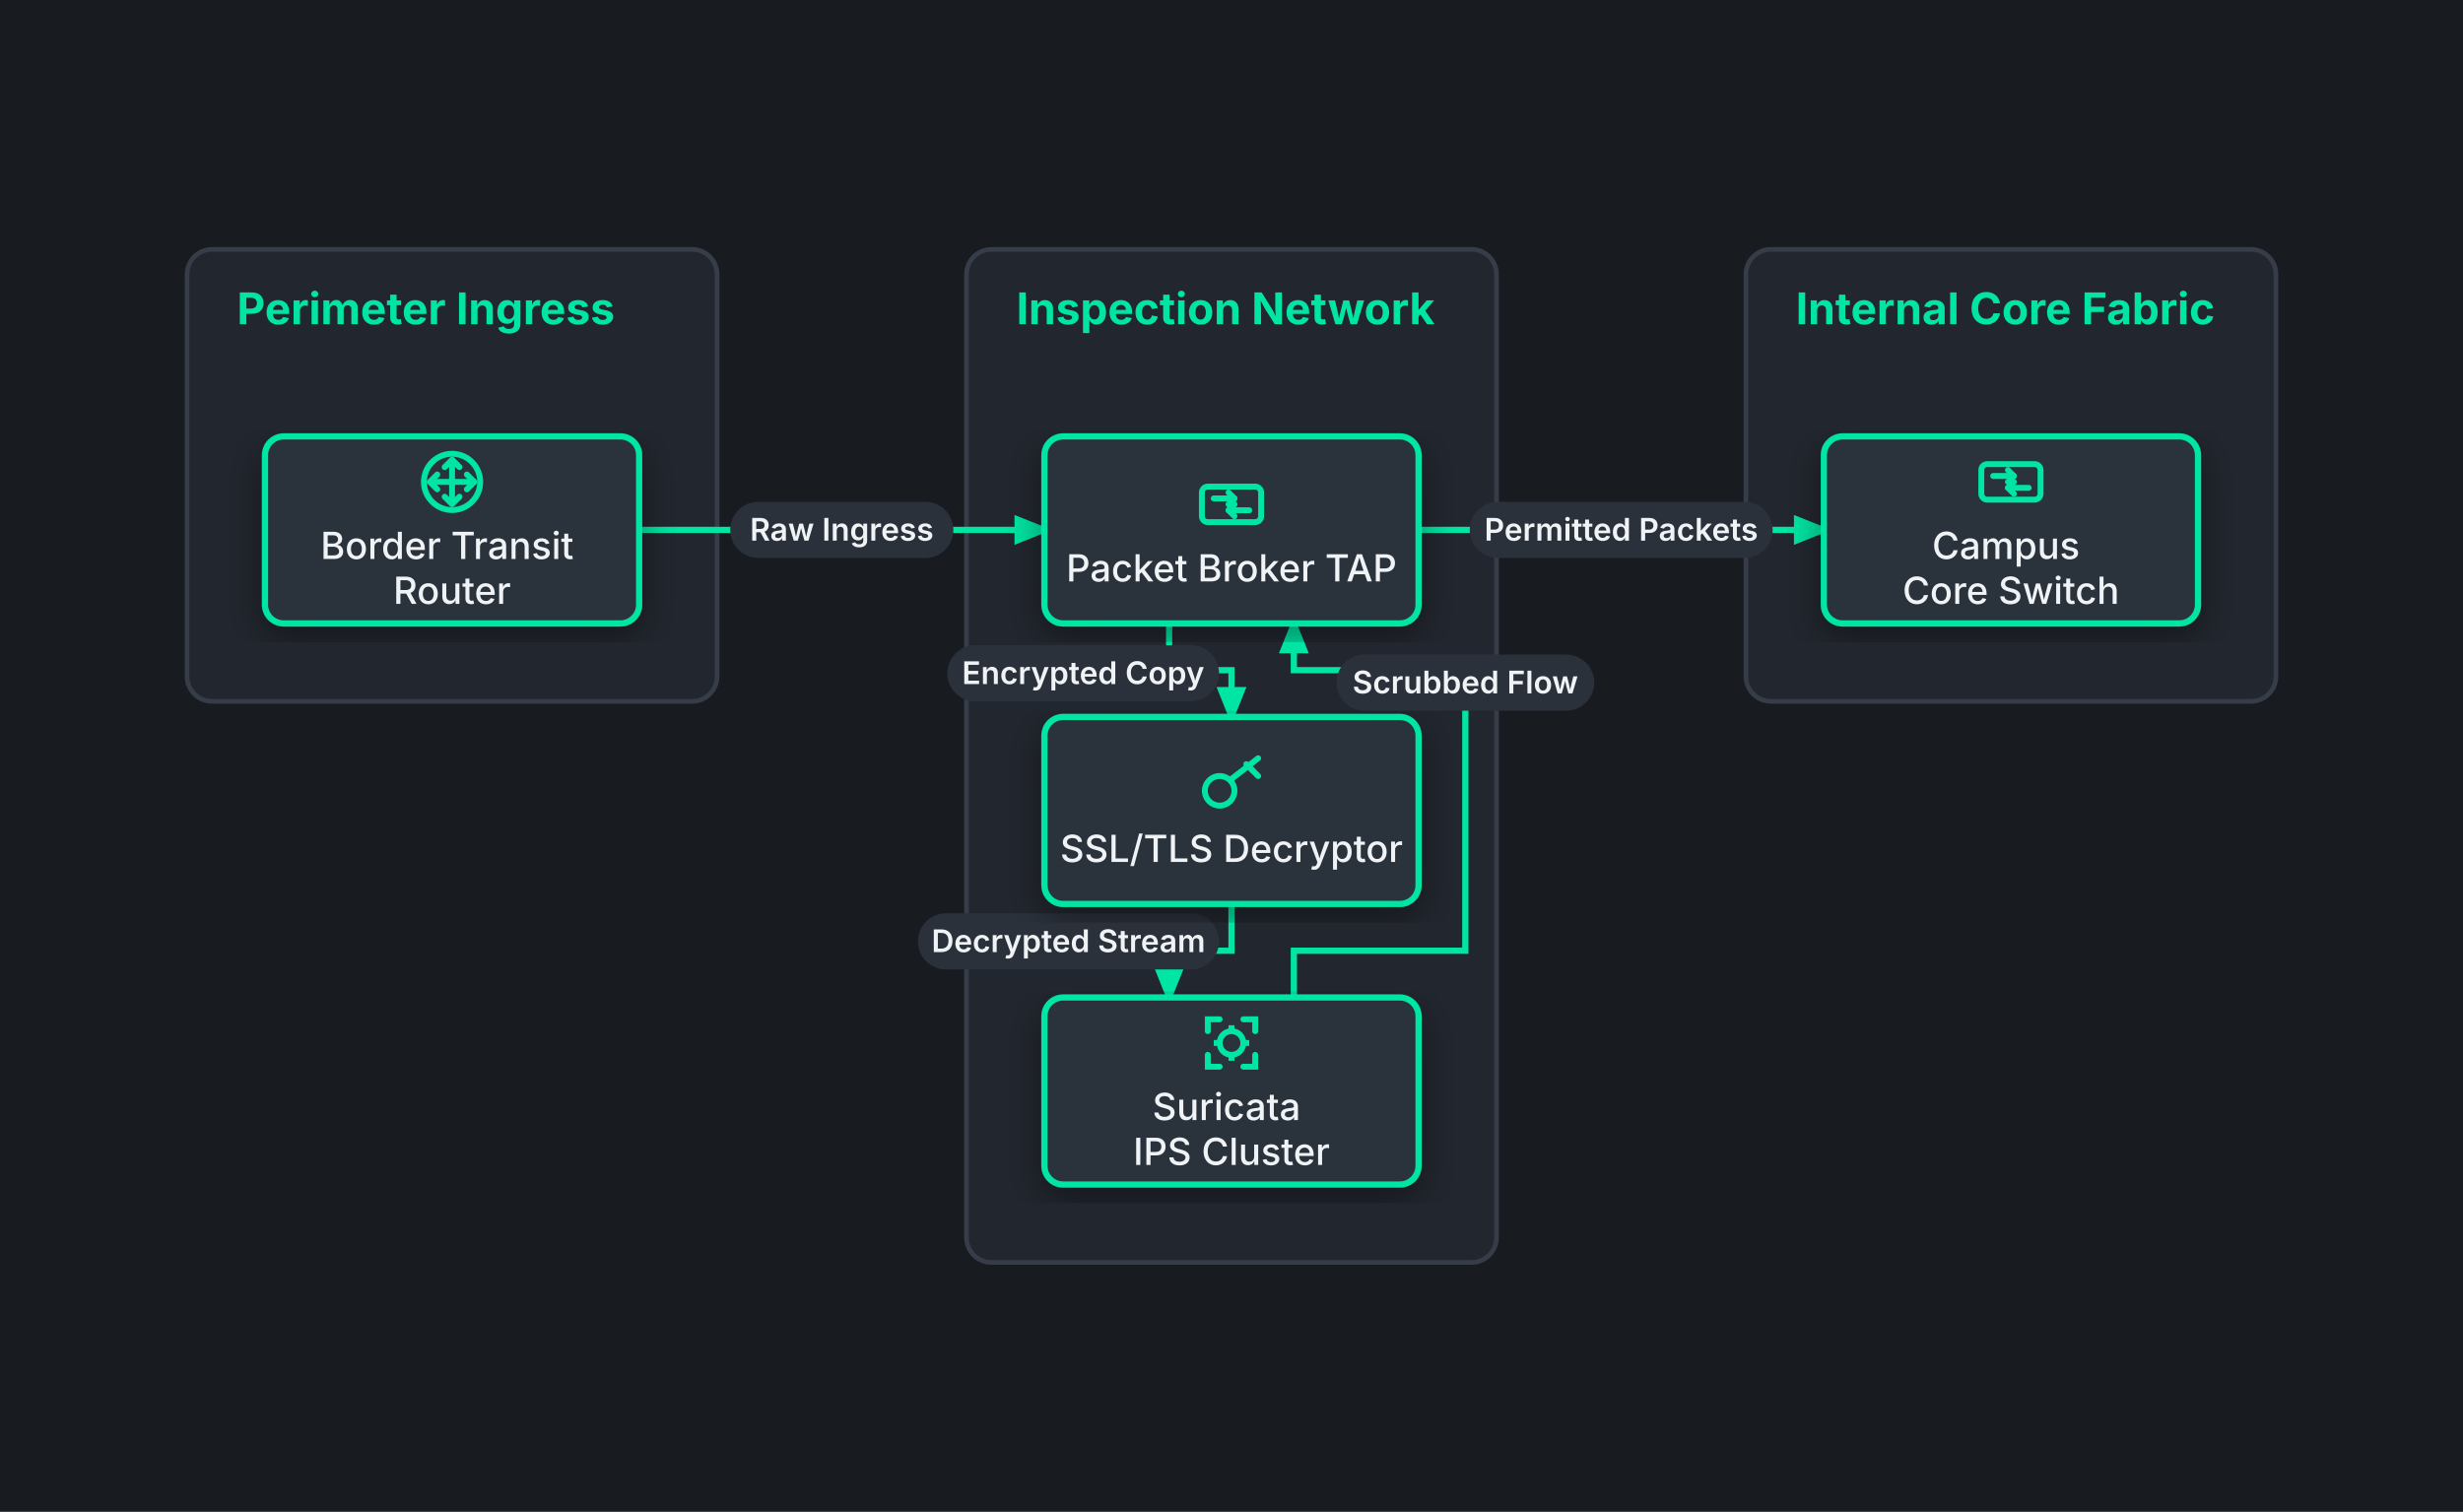
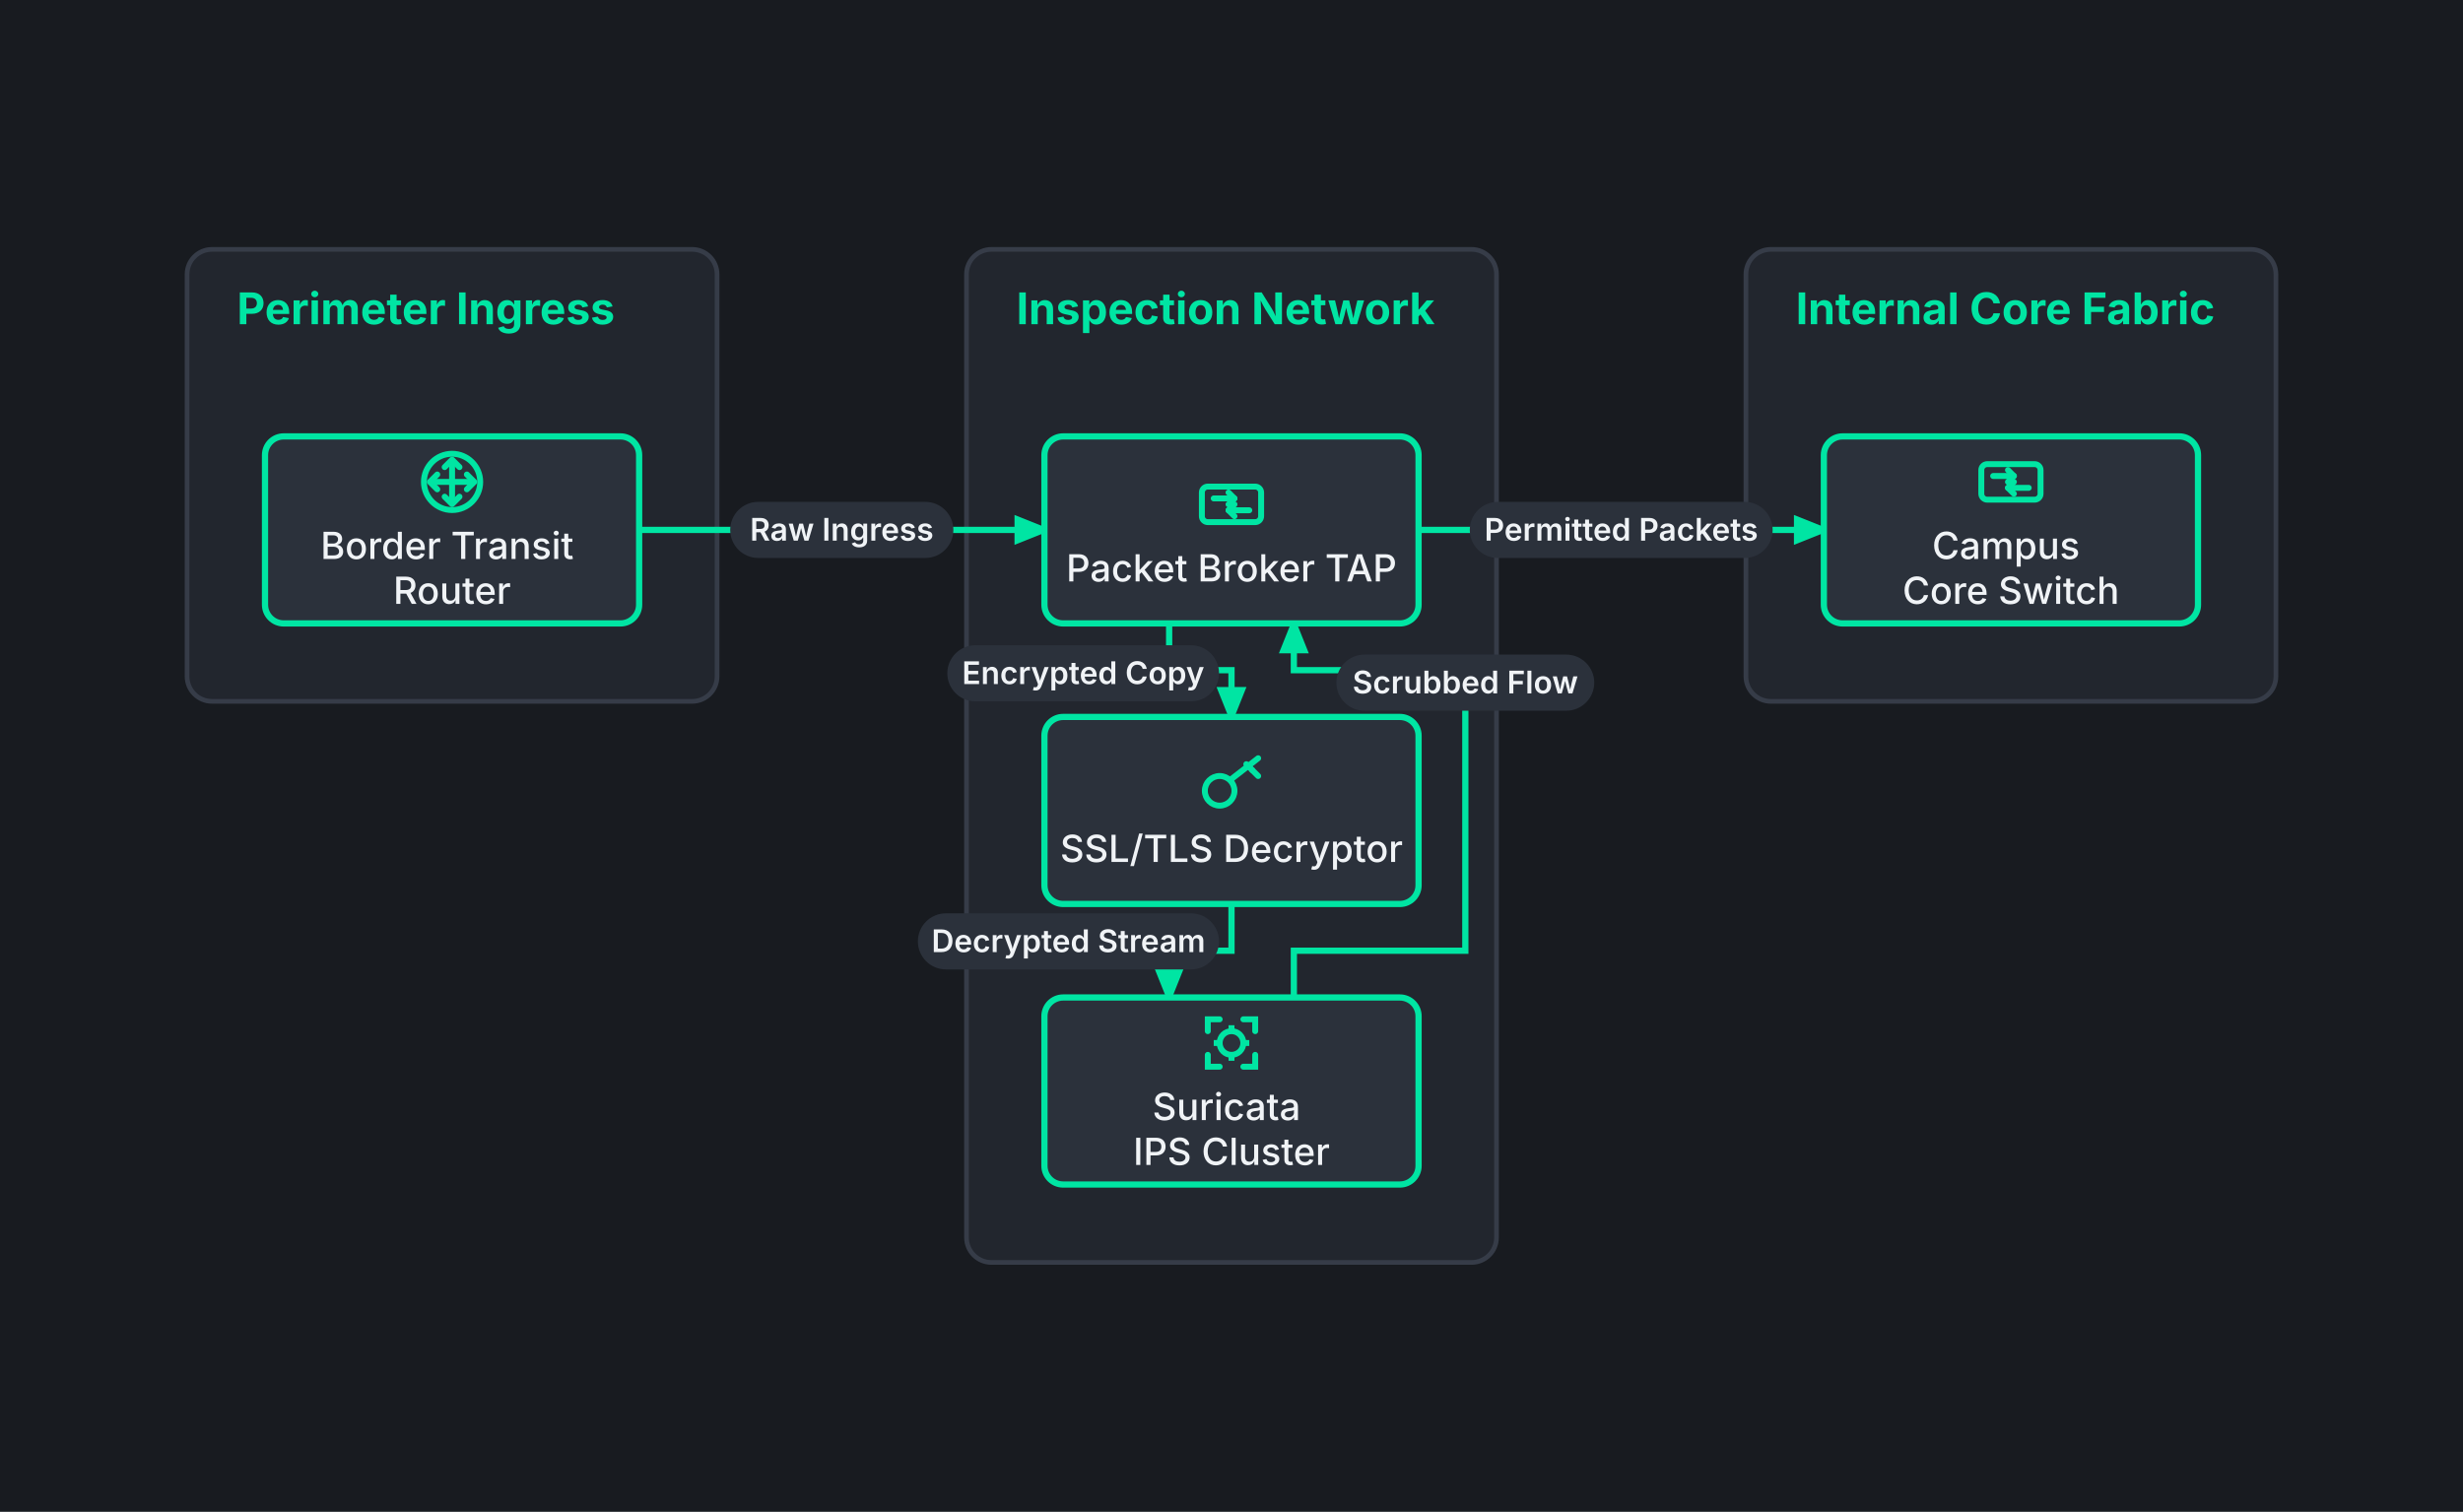
- <svg xmlns="http://www.w3.org/2000/svg" viewBox="0 0 790 485" width="790" height="485">
+ <svg xmlns="http://www.w3.org/2000/svg" viewBox="0 0 790 485" width="1185" height="727.5">
  <defs>
    <marker id="arrow" viewBox="0 0 10 10" refX="8" refY="5" markerWidth="6" markerHeight="6" orient="auto-start-reverse">
      <path d="M 0 1 L 10 5 L 0 9 z" fill="#00E5A3" />
    </marker>
    <marker id="arrow-tail" viewBox="0 0 10 10" refX="2" refY="5" markerWidth="6" markerHeight="6" orient="auto">
      <path d="M 10 1 L 0 5 L 10 9 z" fill="#00E5A3" />
    </marker>
-     <filter id="shadow" x="-10%" y="-10%" width="120%" height="120%">
-       <feDropShadow dx="0" dy="4" stdDeviation="6" flood-color="#000000" flood-opacity="0.4" />
-     </filter>
  </defs>
  <rect width="100%" height="100%" fill="#181B20" />
  <g id="group_1">
    <rect x="60" y="80" width="170" height="145" rx="8" fill="#22262E" stroke="#363C48" stroke-width="1.5" />
-     <text x="76" y="104" fill="#00E5A3" font-family="Inter, -apple-system, BlinkMacSystemFont, 'Segoe UI', Roboto, sans-serif" font-size="14" font-weight="700" text-anchor="start">Perimeter Ingress</text>
+     <text x="76" y="104" fill="#00E5A3" font-family="Inter, 'DejaVu Sans', 'Liberation Sans', -apple-system, BlinkMacSystemFont, 'Segoe UI', Roboto, sans-serif" font-size="14" font-weight="700" text-anchor="start">Perimeter Ingress</text>
  </g>
  <g id="group_2">
    <rect x="310" y="80" width="170" height="325" rx="8" fill="#22262E" stroke="#363C48" stroke-width="1.5" />
-     <text x="326" y="104" fill="#00E5A3" font-family="Inter, -apple-system, BlinkMacSystemFont, 'Segoe UI', Roboto, sans-serif" font-size="14" font-weight="700" text-anchor="start">Inspection Network</text>
+     <text x="326" y="104" fill="#00E5A3" font-family="Inter, 'DejaVu Sans', 'Liberation Sans', -apple-system, BlinkMacSystemFont, 'Segoe UI', Roboto, sans-serif" font-size="14" font-weight="700" text-anchor="start">Inspection Network</text>
  </g>
  <g id="group_3">
    <rect x="560" y="80" width="170" height="145" rx="8" fill="#22262E" stroke="#363C48" stroke-width="1.5" />
-     <text x="576" y="104" fill="#00E5A3" font-family="Inter, -apple-system, BlinkMacSystemFont, 'Segoe UI', Roboto, sans-serif" font-size="14" font-weight="700" text-anchor="start">Internal Core Fabric</text>
+     <text x="576" y="104" fill="#00E5A3" font-family="Inter, 'DejaVu Sans', 'Liberation Sans', -apple-system, BlinkMacSystemFont, 'Segoe UI', Roboto, sans-serif" font-size="14" font-weight="700" text-anchor="start">Internal Core Fabric</text>
  </g>
  <path d="M 205 170 L 335 170" fill="none" stroke="#00E5A3" stroke-width="2" marker-end="url(#arrow)" />
  <path d="M 375 200 L 375 215 L 395 215 L 395 230" fill="none" stroke="#00E5A3" stroke-width="2" marker-end="url(#arrow)" />
  <path d="M 395 290 L 395 305 L 375 305 L 375 320" fill="none" stroke="#00E5A3" stroke-width="2" marker-end="url(#arrow)" />
  <path d="M 415 320 L 415 305 L 470 305 L 470 215 L 415 215 L 415 200" fill="none" stroke="#00E5A3" stroke-width="2" marker-end="url(#arrow)" />
  <path d="M 455 170 L 585 170" fill="none" stroke="#00E5A3" stroke-width="2" marker-end="url(#arrow)" />
  <g class="badge">
    <rect x="234.21" y="161" width="71.58" height="18" rx="9" fill="#2B313B" />
-     <text x="270" y="173.44" fill="#F0F3F6" font-family="Inter, -apple-system, BlinkMacSystemFont, 'Segoe UI', Roboto, sans-serif" font-size="10" font-weight="600" text-anchor="middle">Raw Ingress</text>
+     <text x="270" y="173.44" fill="#F0F3F6" font-family="Inter, 'DejaVu Sans', 'Liberation Sans', -apple-system, BlinkMacSystemFont, 'Segoe UI', Roboto, sans-serif" font-size="10" font-weight="600" text-anchor="middle">Raw Ingress</text>
  </g>
  <g class="badge">
    <rect x="303.85" y="207" width="87.15" height="18" rx="9" fill="#2B313B" />
-     <text x="347.43" y="219.44" fill="#F0F3F6" font-family="Inter, -apple-system, BlinkMacSystemFont, 'Segoe UI', Roboto, sans-serif" font-size="10" font-weight="600" text-anchor="middle">Encrypted Copy</text>
+     <text x="347.43" y="219.44" fill="#F0F3F6" font-family="Inter, 'DejaVu Sans', 'Liberation Sans', -apple-system, BlinkMacSystemFont, 'Segoe UI', Roboto, sans-serif" font-size="10" font-weight="600" text-anchor="middle">Encrypted Copy</text>
  </g>
  <g class="badge">
    <rect x="294.41" y="293" width="96.59" height="18" rx="9" fill="#2B313B" />
-     <text x="342.71" y="305.44" fill="#F0F3F6" font-family="Inter, -apple-system, BlinkMacSystemFont, 'Segoe UI', Roboto, sans-serif" font-size="10" font-weight="600" text-anchor="middle">Decrypted Stream</text>
+     <text x="342.71" y="305.44" fill="#F0F3F6" font-family="Inter, 'DejaVu Sans', 'Liberation Sans', -apple-system, BlinkMacSystemFont, 'Segoe UI', Roboto, sans-serif" font-size="10" font-weight="600" text-anchor="middle">Decrypted Stream</text>
  </g>
  <g class="badge">
    <rect x="428.65" y="210" width="82.7" height="18" rx="9" fill="#2B313B" />
-     <text x="470" y="222.44" fill="#F0F3F6" font-family="Inter, -apple-system, BlinkMacSystemFont, 'Segoe UI', Roboto, sans-serif" font-size="10" font-weight="600" text-anchor="middle">Scrubbed Flow</text>
+     <text x="470" y="222.44" fill="#F0F3F6" font-family="Inter, 'DejaVu Sans', 'Liberation Sans', -apple-system, BlinkMacSystemFont, 'Segoe UI', Roboto, sans-serif" font-size="10" font-weight="600" text-anchor="middle">Scrubbed Flow</text>
  </g>
  <g class="badge">
    <rect x="471.43" y="161" width="97.14" height="18" rx="9" fill="#2B313B" />
-     <text x="520" y="173.44" fill="#F0F3F6" font-family="Inter, -apple-system, BlinkMacSystemFont, 'Segoe UI', Roboto, sans-serif" font-size="10" font-weight="600" text-anchor="middle">Permitted Packets</text>
+     <text x="520" y="173.44" fill="#F0F3F6" font-family="Inter, 'DejaVu Sans', 'Liberation Sans', -apple-system, BlinkMacSystemFont, 'Segoe UI', Roboto, sans-serif" font-size="10" font-weight="600" text-anchor="middle">Permitted Packets</text>
  </g>
-   <g id="border_rtr" filter="url(#shadow)">
+   <g id="border_rtr">
    <rect x="85" y="140" width="120" height="60" rx="6" fill="#2B313B" stroke="#00E5A3" stroke-width="2" />
    <g class="icon icon-core_router" transform="translate(133.6, 143.2) scale(0.95)">
      <circle cx="12" cy="12" r="9.5" fill="none" stroke="#00E5A3" stroke-width="2" />
      <line x1="12" y1="4.5" x2="12" y2="19.5" stroke="#00E5A3" stroke-width="2" />
      <polyline points="9.5,7 12,4.5 14.5,7" fill="none" stroke="#00E5A3" stroke-width="2" stroke-linecap="round" stroke-linejoin="round" />
      <polyline points="9.5,17 12,19.5 14.5,17" fill="none" stroke="#00E5A3" stroke-width="2" stroke-linecap="round" stroke-linejoin="round" />
      <line x1="4.5" y1="12" x2="19.5" y2="12" stroke="#00E5A3" stroke-width="2" />
      <polyline points="7,9.5 4.5,12 7,14.5" fill="none" stroke="#00E5A3" stroke-width="2" stroke-linecap="round" stroke-linejoin="round" />
      <polyline points="17,9.5 19.5,12 17,14.5" fill="none" stroke="#00E5A3" stroke-width="2" stroke-linecap="round" stroke-linejoin="round" />
    </g>
-     <text x="145" y="179.33" text-anchor="middle" fill="#F0F3F6" font-family="Inter, -apple-system, BlinkMacSystemFont, 'Segoe UI', Roboto, sans-serif" font-size="12" font-weight="500">
+     <text x="145" y="179.33" text-anchor="middle" fill="#F0F3F6" font-family="Inter, 'DejaVu Sans', 'Liberation Sans', -apple-system, BlinkMacSystemFont, 'Segoe UI', Roboto, sans-serif" font-size="12" font-weight="500">
      <tspan x="145" dy="0">Border Transit</tspan>
      <tspan x="145" dy="14.4">Router</tspan>
    </text>
  </g>
-   <g id="npb" filter="url(#shadow)">
+   <g id="npb">
    <rect x="335" y="140" width="120" height="60" rx="6" fill="#2B313B" stroke="#00E5A3" stroke-width="2" />
    <g class="icon icon-switch" transform="translate(383.6, 150.4) scale(0.95)">
      <rect x="2" y="6" width="20" height="12" rx="2" fill="none" stroke="#00E5A3" stroke-width="2" />
      <line x1="6" y1="10" x2="13" y2="10" stroke="#00E5A3" stroke-width="2" stroke-linecap="round" />
      <polyline points="11,8 13,10 11,12" fill="none" stroke="#00E5A3" stroke-width="2" stroke-linecap="round" stroke-linejoin="round" />
      <line x1="18" y1="14" x2="11" y2="14" stroke="#00E5A3" stroke-width="2" stroke-linecap="round" />
      <polyline points="13,12 11,14 13,16" fill="none" stroke="#00E5A3" stroke-width="2" stroke-linecap="round" stroke-linejoin="round" />
    </g>
-     <text x="395" y="186.53" fill="#F0F3F6" font-family="Inter, -apple-system, BlinkMacSystemFont, 'Segoe UI', Roboto, sans-serif" font-size="12" font-weight="500" text-anchor="middle">Packet Broker TAP</text>
+     <text x="395" y="186.53" fill="#F0F3F6" font-family="Inter, 'DejaVu Sans', 'Liberation Sans', -apple-system, BlinkMacSystemFont, 'Segoe UI', Roboto, sans-serif" font-size="12" font-weight="500" text-anchor="middle">Packet Broker TAP</text>
  </g>
-   <g id="decryptor" filter="url(#shadow)">
+   <g id="decryptor">
    <rect x="335" y="230" width="120" height="60" rx="6" fill="#2B313B" stroke="#00E5A3" stroke-width="2" />
    <g class="icon icon-key" transform="translate(383.6, 240.4) scale(0.95)">
      <circle cx="8" cy="14" r="5" fill="none" stroke="#00E5A3" stroke-width="2" />
      <line x1="12" y1="10" x2="21" y2="3" stroke="#00E5A3" stroke-width="2" stroke-linecap="round" />
      <line x1="17" y1="5" x2="19" y2="7" stroke="#00E5A3" stroke-width="2" stroke-linecap="round" />
      <line x1="19" y1="7" x2="21" y2="9" stroke="#00E5A3" stroke-width="2" stroke-linecap="round" />
    </g>
-     <text x="395" y="276.53" fill="#F0F3F6" font-family="Inter, -apple-system, BlinkMacSystemFont, 'Segoe UI', Roboto, sans-serif" font-size="12" font-weight="500" text-anchor="middle">SSL/TLS Decryptor</text>
+     <text x="395" y="276.53" fill="#F0F3F6" font-family="Inter, 'DejaVu Sans', 'Liberation Sans', -apple-system, BlinkMacSystemFont, 'Segoe UI', Roboto, sans-serif" font-size="12" font-weight="500" text-anchor="middle">SSL/TLS Decryptor</text>
  </g>
-   <g id="suricata_ips" filter="url(#shadow)">
+   <g id="suricata_ips">
    <rect x="335" y="320" width="120" height="60" rx="6" fill="#2B313B" stroke="#00E5A3" stroke-width="2" />
    <g class="icon icon-malware_scan" transform="translate(383.6, 323.2) scale(0.95)">
      <path d="M 4 8 V 4 H 8" fill="none" stroke="#00E5A3" stroke-width="2" stroke-linecap="round" />
      <path d="M 16 4 H 20 V 8" fill="none" stroke="#00E5A3" stroke-width="2" stroke-linecap="round" />
      <path d="M 4 16 V 20 H 8" fill="none" stroke="#00E5A3" stroke-width="2" stroke-linecap="round" />
      <path d="M 16 20 H 20 V 16" fill="none" stroke="#00E5A3" stroke-width="2" stroke-linecap="round" />
      <circle cx="12" cy="12" r="4" fill="none" stroke="#00E5A3" stroke-width="2" />
      <line x1="8" y1="12" x2="6" y2="12" stroke="#00E5A3" stroke-width="2" />
      <line x1="16" y1="12" x2="18" y2="12" stroke="#00E5A3" stroke-width="2" />
      <line x1="12" y1="8" x2="12" y2="6" stroke="#00E5A3" stroke-width="2" />
      <line x1="12" y1="16" x2="12" y2="18" stroke="#00E5A3" stroke-width="2" />
    </g>
-     <text x="395" y="359.33" text-anchor="middle" fill="#F0F3F6" font-family="Inter, -apple-system, BlinkMacSystemFont, 'Segoe UI', Roboto, sans-serif" font-size="12" font-weight="500">
+     <text x="395" y="359.33" text-anchor="middle" fill="#F0F3F6" font-family="Inter, 'DejaVu Sans', 'Liberation Sans', -apple-system, BlinkMacSystemFont, 'Segoe UI', Roboto, sans-serif" font-size="12" font-weight="500">
      <tspan x="395" dy="0">Suricata</tspan>
      <tspan x="395" dy="14.4">IPS Cluster</tspan>
    </text>
  </g>
-   <g id="core_sw" filter="url(#shadow)">
+   <g id="core_sw">
    <rect x="585" y="140" width="120" height="60" rx="6" fill="#2B313B" stroke="#00E5A3" stroke-width="2" />
    <g class="icon icon-switch" transform="translate(633.6, 143.2) scale(0.95)">
      <rect x="2" y="6" width="20" height="12" rx="2" fill="none" stroke="#00E5A3" stroke-width="2" />
      <line x1="6" y1="10" x2="13" y2="10" stroke="#00E5A3" stroke-width="2" stroke-linecap="round" />
      <polyline points="11,8 13,10 11,12" fill="none" stroke="#00E5A3" stroke-width="2" stroke-linecap="round" stroke-linejoin="round" />
      <line x1="18" y1="14" x2="11" y2="14" stroke="#00E5A3" stroke-width="2" stroke-linecap="round" />
      <polyline points="13,12 11,14 13,16" fill="none" stroke="#00E5A3" stroke-width="2" stroke-linecap="round" stroke-linejoin="round" />
    </g>
-     <text x="645" y="179.33" text-anchor="middle" fill="#F0F3F6" font-family="Inter, -apple-system, BlinkMacSystemFont, 'Segoe UI', Roboto, sans-serif" font-size="12" font-weight="500">
+     <text x="645" y="179.33" text-anchor="middle" fill="#F0F3F6" font-family="Inter, 'DejaVu Sans', 'Liberation Sans', -apple-system, BlinkMacSystemFont, 'Segoe UI', Roboto, sans-serif" font-size="12" font-weight="500">
      <tspan x="645" dy="0">Campus</tspan>
      <tspan x="645" dy="14.4">Core Switch</tspan>
    </text>
  </g>
</svg>
